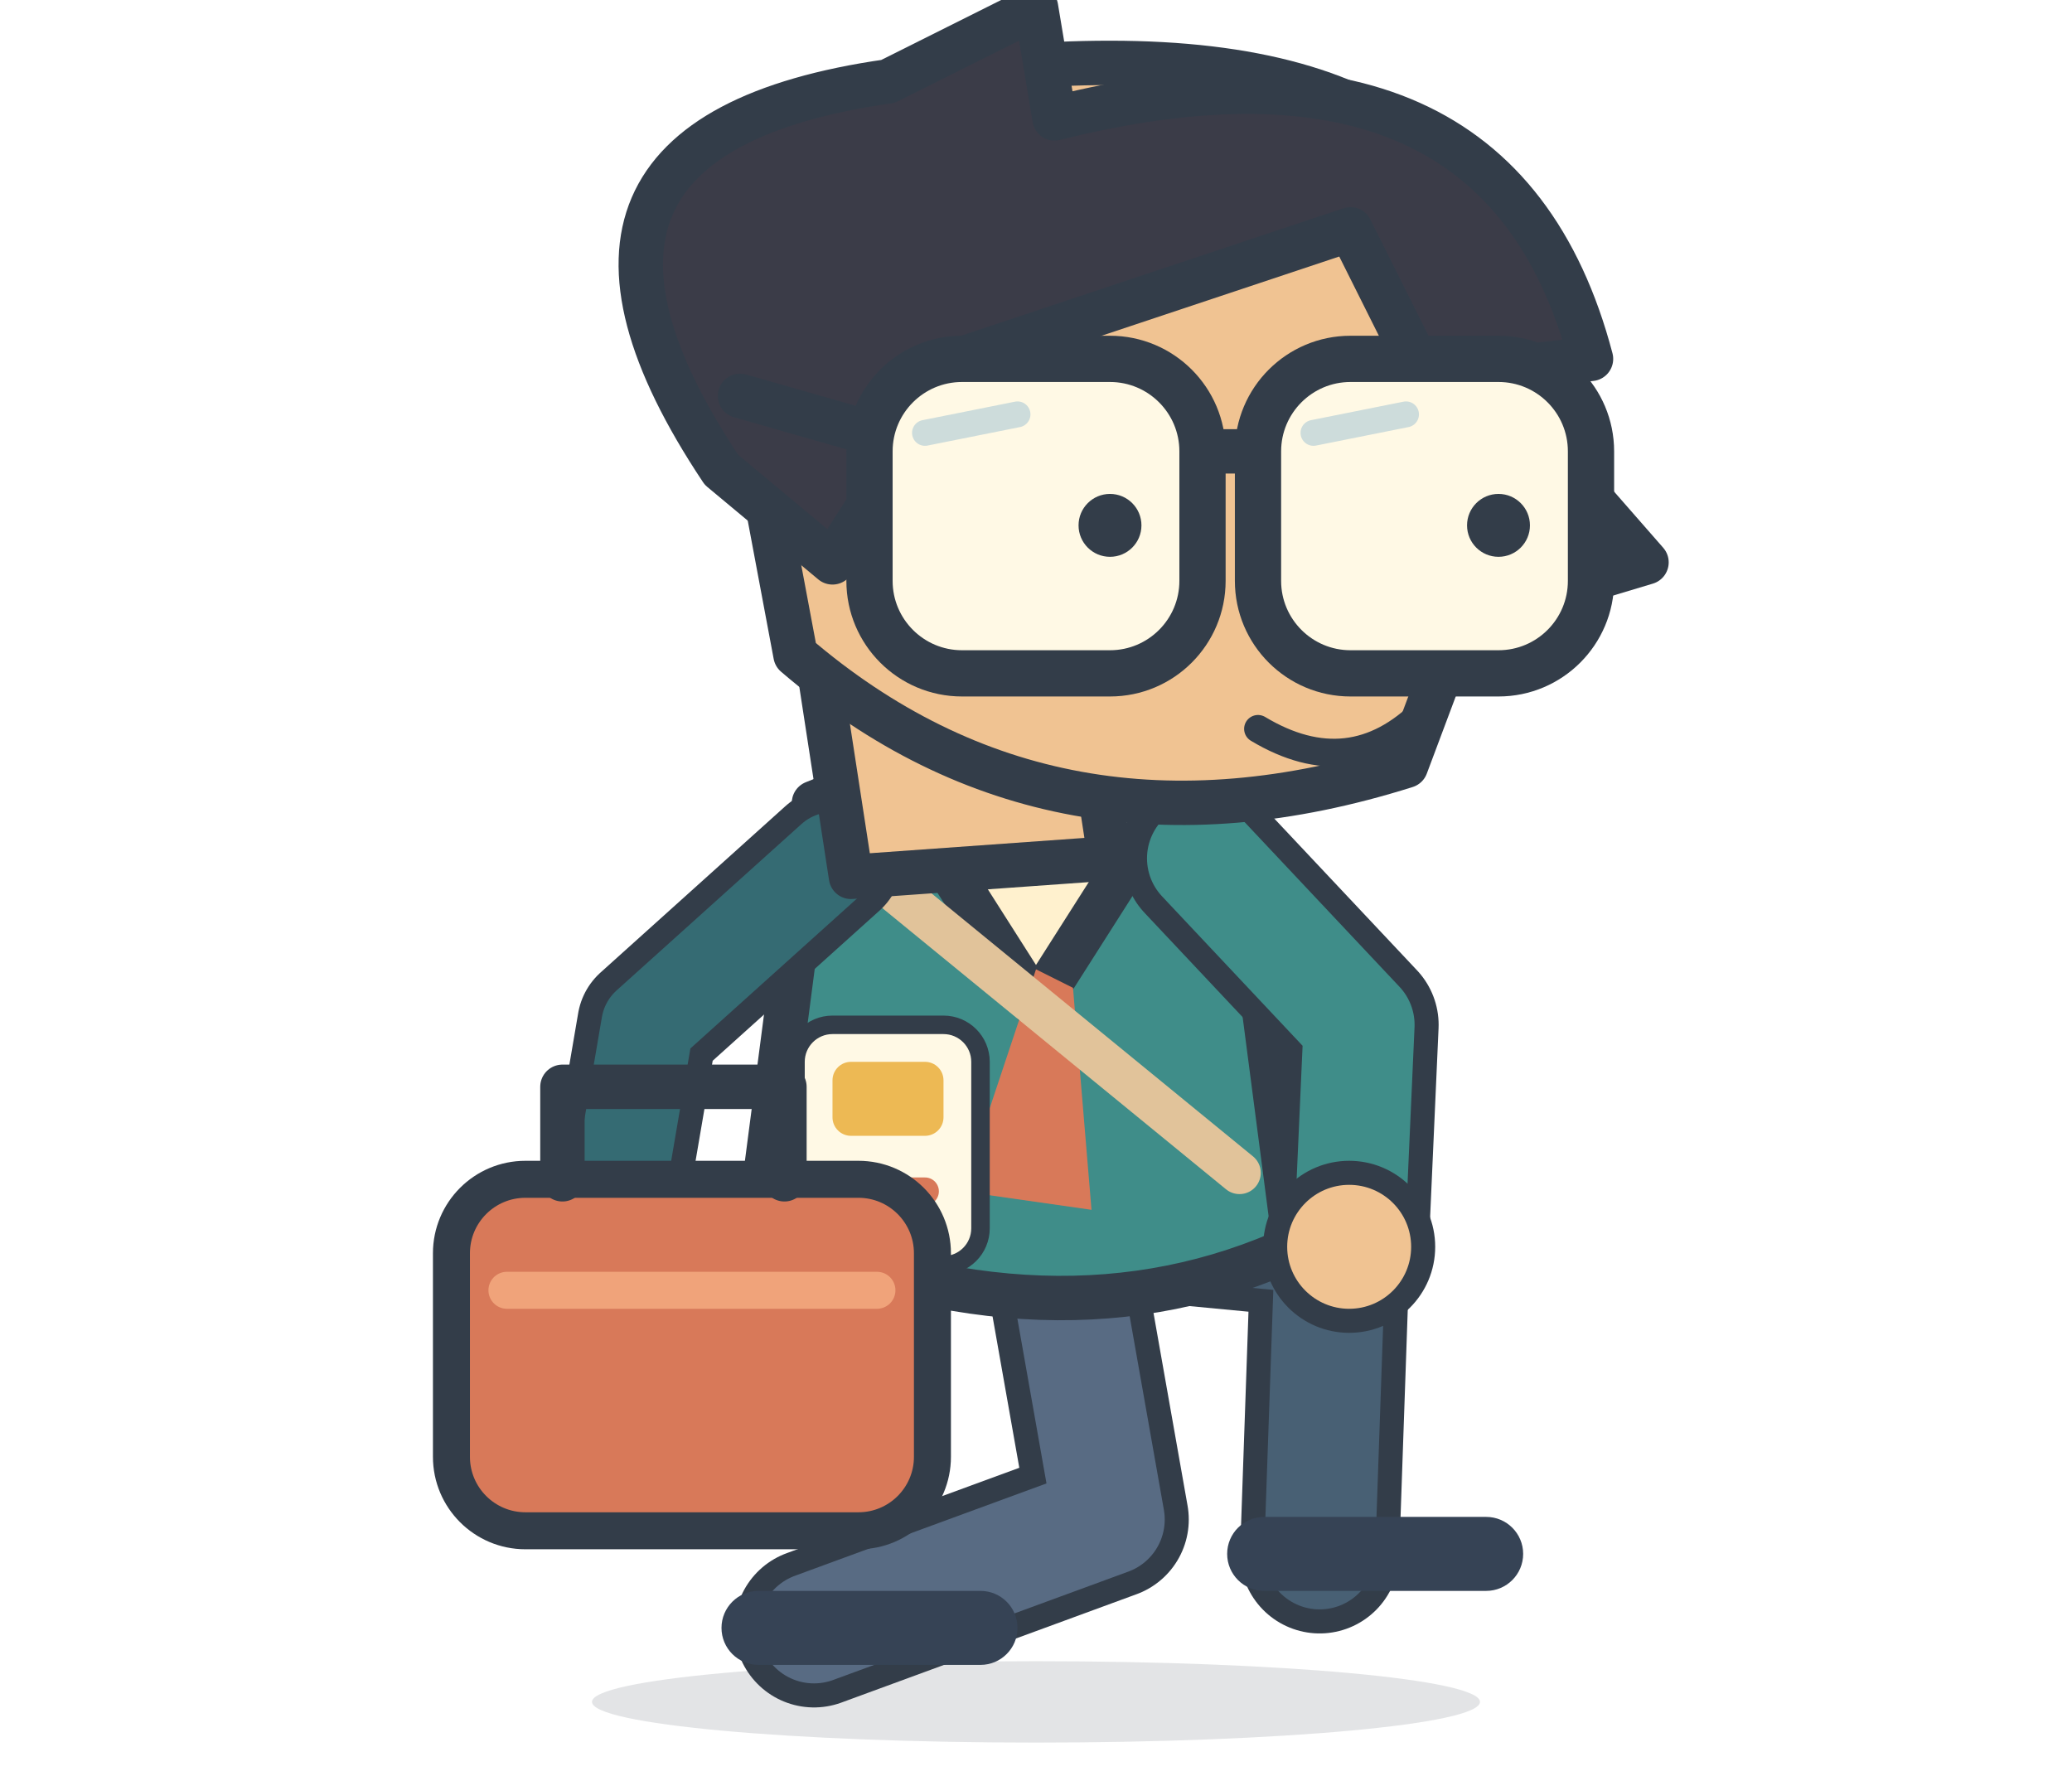
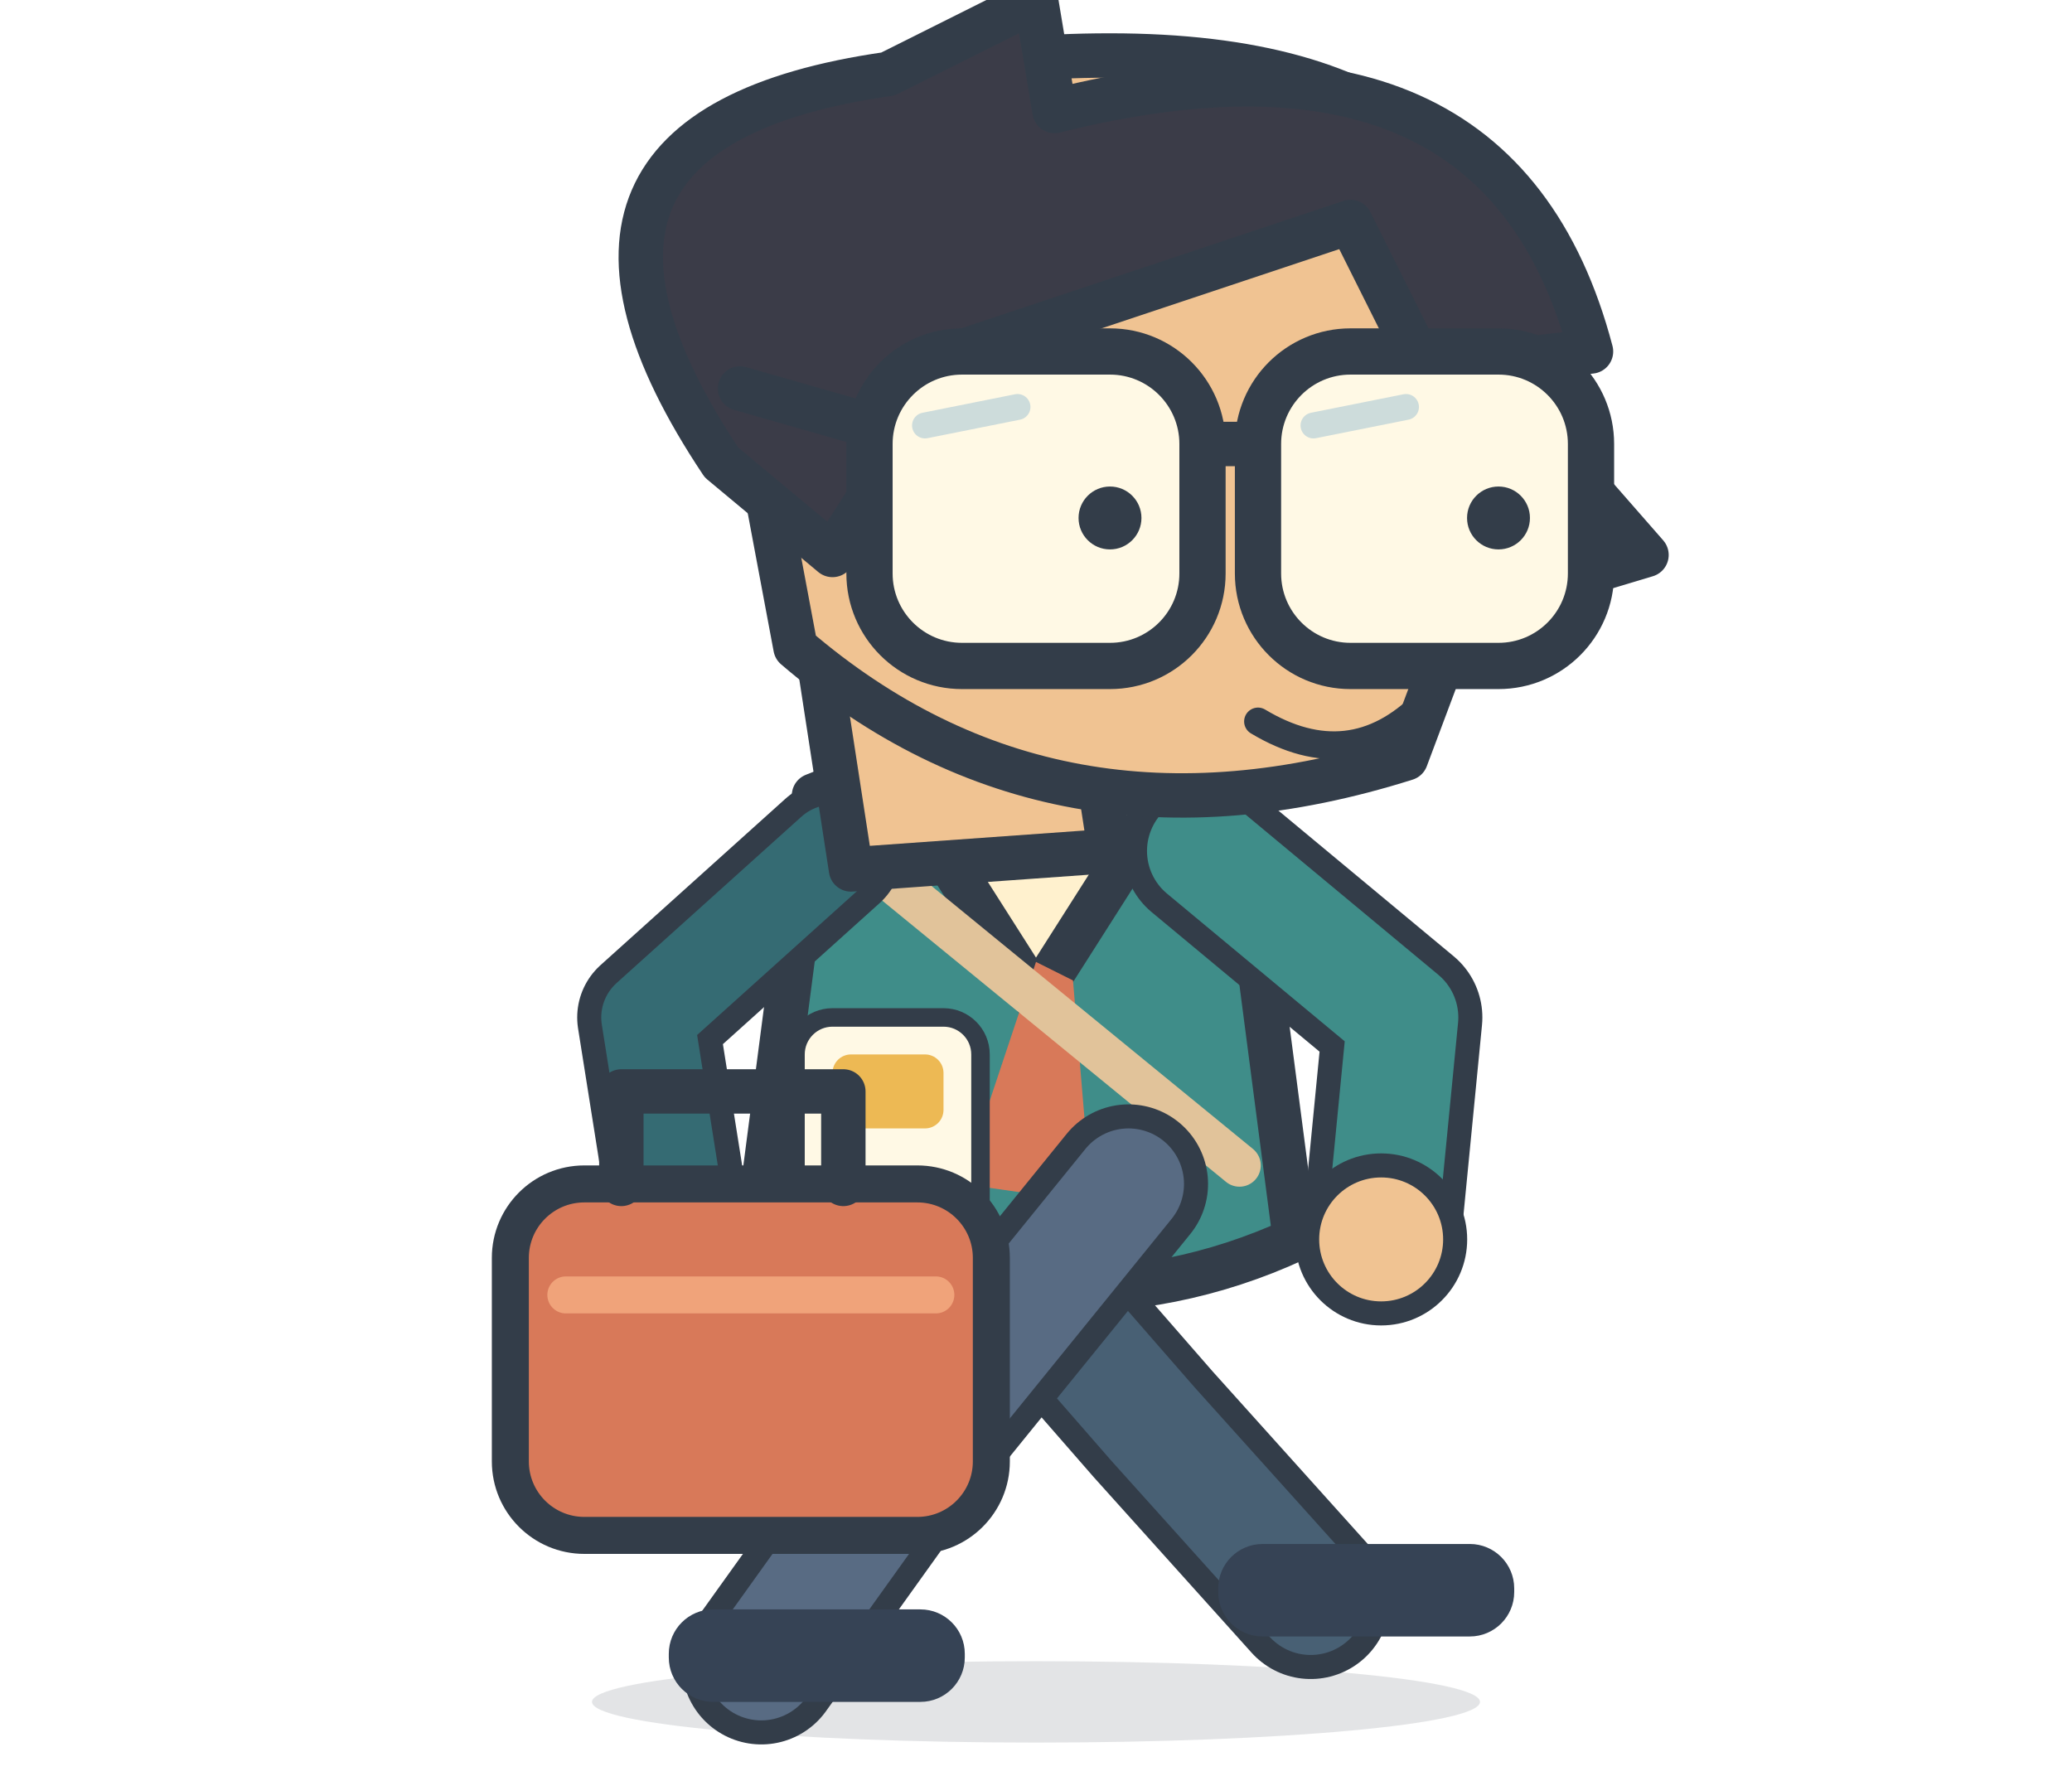
<svg xmlns="http://www.w3.org/2000/svg" width="112" height="96" viewBox="0 0 112 96">
  <ellipse cx="56" cy="92" rx="24" ry="2.2" fill="#333d49" opacity=".14" />
-   <path d="M55 65.4L71.924 67.01L71.333 84" fill="none" stroke="#333d49" stroke-width="8.6" stroke-linejoin="round" stroke-linecap="round" />
-   <path d="M55 65.4L71.924 67.01L71.333 84" fill="none" stroke="#486074" stroke-width="6" stroke-linejoin="round" stroke-linecap="round" />
-   <rect x="66.333" y="82" width="16" height="4" rx="2" fill="#364355" />
-   <path d="M57 65.4L59.958 82.141L44 88" fill="none" stroke="#333d49" stroke-width="8.6" stroke-linejoin="round" stroke-linecap="round" />
-   <path d="M57 65.4L59.958 82.141L44 88" fill="none" stroke="#586b83" stroke-width="6" stroke-linejoin="round" stroke-linecap="round" />
-   <rect x="39" y="86" width="16" height="4" rx="2" fill="#364355" />
-   <g transform="translate(0 0.4)">
-     <path d="M44 43q12-5 23 1l3 23q-13 6-29-1Z" fill="#3f8d89" stroke="#333d49" stroke-width="2.4" stroke-linejoin="round" stroke-linecap="round" />
-     <path d="m49 43 7 11 7-11" fill="#fff1ce" stroke="#333d49" stroke-width="2.4" stroke-linejoin="round" stroke-linecap="round" />
-     <path d="m56 52-4 12 7 1-1-12" fill="#d87959" />
-     <path d="m45 45 22 18" fill="none" stroke="#e1c39a" stroke-width="2.3" stroke-linejoin="round" stroke-linecap="round" />
-     <rect x="43" y="55" width="10" height="13" rx="2" fill="#fff9e5" stroke="#333d49" stroke-width="1" />
-     <rect x="45" y="57" width="6" height="4" rx="1" fill="#edb954" />
-     <path d="M46 64h4" fill="none" stroke="#d87959" stroke-width="1.5" stroke-linejoin="round" stroke-linecap="round" />
-     <path d="M65 46L73.464 55L72.928 67" fill="none" stroke="#333d49" stroke-width="8.6" stroke-linejoin="round" stroke-linecap="round" />
-     <path d="M65 46L73.464 55L72.928 67" fill="none" stroke="#3f8d89" stroke-width="6" stroke-linejoin="round" stroke-linecap="round" />
-     <circle cx="72.928" cy="67" r="4" fill="#f0c392" stroke="#333d49" stroke-width="1.3" />
-     <path d="M45 46L35 55L33.402 64.35" fill="none" stroke="#333d49" stroke-width="7.6" stroke-linejoin="round" stroke-linecap="round" />
-     <path d="M45 46L35 55L33.402 64.35" fill="none" stroke="#356b73" stroke-width="5" stroke-linejoin="round" stroke-linecap="round" />
-     <rect x="24.402" y="63.35" width="26" height="19" rx="4" fill="#d87959" stroke="#333d49" stroke-width="2" />
-     <path d="M30.402 63.35v-5h12v5" fill="none" stroke="#333d49" stroke-width="2.4" stroke-linejoin="round" stroke-linecap="round" />
-     <path d="M27.402 69.35h20" fill="none" stroke="#f0a37a" stroke-width="2" stroke-linejoin="round" stroke-linecap="round" />
-     <path d="M44 34 58 33l2 13-14 1Z" fill="#f0c392" stroke="#333d49" stroke-width="2.4" stroke-linejoin="round" stroke-linecap="round" />
-     <path d="M40 19Q37 3 60 3q23 0 22 19l7 8-10 3-3 8q-19 6-33-6Z" fill="#f0c392" stroke="#333d49" stroke-width="2.4" stroke-linejoin="round" stroke-linecap="round" />
-     <path d="M39 25Q27 7 48 4l8-4 1 6q24-6 29 13l-9 1-4-8-21 7-7 11Z" fill="#3b3c48" stroke="#333d49" stroke-width="2.4" stroke-linejoin="round" stroke-linecap="round" />
-     <rect x="47" y="19" width="18" height="17" rx="5" fill="#fff9e5" stroke="#333d49" stroke-width="2.5" />
-     <rect x="68" y="19" width="18" height="17" rx="5" fill="#fff9e5" stroke="#333d49" stroke-width="2.5" />
-     <path d="M65 24h3m-21-1-7-2" fill="none" stroke="#333d49" stroke-width="2.4" stroke-linejoin="round" stroke-linecap="round" />
-     <circle cx="60" cy="28" r="1.7" fill="#333d49" />
-     <circle cx="81" cy="28" r="1.7" fill="#333d49" />
-     <path d="M68 39q5 3 9-1" fill="none" stroke="#333d49" stroke-width="1.5" stroke-linejoin="round" stroke-linecap="round" />
-     <path d="M50 23l5-1m16 1 5-1" fill="none" stroke="#cddcdb" stroke-width="1.4" stroke-linejoin="round" stroke-linecap="round" />
-   </g>
+   <path d="M51 64L62.34 77L70.849 86.464" fill="none" stroke="#333d49" stroke-width="8.6" stroke-linejoin="round" stroke-linecap="round" />
+   <path d="M51 64L62.34 77L70.849 86.464" fill="none" stroke="#486074" stroke-width="6" stroke-linejoin="round" stroke-linecap="round" />
+   <rect x="65.849" y="83.464" width="16" height="5" rx="2.4" fill="#364355" />
+   <path d="M44 43q12-5 23 1l3 23q-13 6-29-1Z" fill="#3f8d89" stroke="#333d49" stroke-width="2.4" stroke-linejoin="round" stroke-linecap="round" />
+   <path d="m49 43 7 11 7-11" fill="#fff1ce" stroke="#333d49" stroke-width="2.4" stroke-linejoin="round" stroke-linecap="round" />
+   <path d="m56 52-4 12 7 1-1-12" fill="#d87959" />
+   <path d="m45 45 22 18" fill="none" stroke="#e1c39a" stroke-width="2.3" stroke-linejoin="round" stroke-linecap="round" />
+   <rect x="43" y="55" width="10" height="13" rx="2" fill="#fff9e5" stroke="#333d49" stroke-width="1" />
+   <rect x="45" y="57" width="6" height="4" rx="1" fill="#edb954" />
+   <path d="M46 64h4" fill="none" stroke="#d87959" stroke-width="1.5" stroke-linejoin="round" stroke-linecap="round" />
+   <path d="M61 64L50.46 77L41.151 90" fill="none" stroke="#333d49" stroke-width="8.6" stroke-linejoin="round" stroke-linecap="round" />
+   <path d="M61 64L50.46 77L41.151 90" fill="none" stroke="#586b83" stroke-width="6" stroke-linejoin="round" stroke-linecap="round" />
+   <rect x="36.151" y="87" width="16" height="5" rx="2.4" fill="#364355" />
+   <path d="M65 46L75.828 55L74.657 67" fill="none" stroke="#333d49" stroke-width="8.6" stroke-linejoin="round" stroke-linecap="round" />
+   <path d="M65 46L75.828 55L74.657 67" fill="none" stroke="#3f8d89" stroke-width="6" stroke-linejoin="round" stroke-linecap="round" />
+   <circle cx="74.657" cy="67" r="4" fill="#f0c392" stroke="#333d49" stroke-width="1.3" />
+   <path d="M45 46L35 55L36.586 65" fill="none" stroke="#333d49" stroke-width="7.6" stroke-linejoin="round" stroke-linecap="round" />
+   <path d="M45 46L35 55L36.586 65" fill="none" stroke="#356b73" stroke-width="5" stroke-linejoin="round" stroke-linecap="round" />
+   <rect x="27.586" y="64" width="26" height="19" rx="4" fill="#d87959" stroke="#333d49" stroke-width="2" />
+   <path d="M33.586 64v-5h12v5" fill="none" stroke="#333d49" stroke-width="2.4" stroke-linejoin="round" stroke-linecap="round" />
+   <path d="M30.586 70h20" fill="none" stroke="#f0a37a" stroke-width="2" stroke-linejoin="round" stroke-linecap="round" />
+   <path d="M44 34 58 33l2 13-14 1Z" fill="#f0c392" stroke="#333d49" stroke-width="2.4" stroke-linejoin="round" stroke-linecap="round" />
+   <path d="M40 19Q37 3 60 3q23 0 22 19l7 8-10 3-3 8q-19 6-33-6Z" fill="#f0c392" stroke="#333d49" stroke-width="2.4" stroke-linejoin="round" stroke-linecap="round" />
+   <path d="M39 25Q27 7 48 4l8-4 1 6q24-6 29 13l-9 1-4-8-21 7-7 11Z" fill="#3b3c48" stroke="#333d49" stroke-width="2.4" stroke-linejoin="round" stroke-linecap="round" />
+   <rect x="47" y="19" width="18" height="17" rx="5" fill="#fff9e5" stroke="#333d49" stroke-width="2.5" />
+   <rect x="68" y="19" width="18" height="17" rx="5" fill="#fff9e5" stroke="#333d49" stroke-width="2.5" />
+   <path d="M65 24h3m-21-1-7-2" fill="none" stroke="#333d49" stroke-width="2.4" stroke-linejoin="round" stroke-linecap="round" />
+   <circle cx="60" cy="28" r="1.7" fill="#333d49" />
+   <circle cx="81" cy="28" r="1.7" fill="#333d49" />
+   <path d="M68 39q5 3 9-1" fill="none" stroke="#333d49" stroke-width="1.5" stroke-linejoin="round" stroke-linecap="round" />
+   <path d="M50 23l5-1m16 1 5-1" fill="none" stroke="#cddcdb" stroke-width="1.4" stroke-linejoin="round" stroke-linecap="round" />
</svg>
